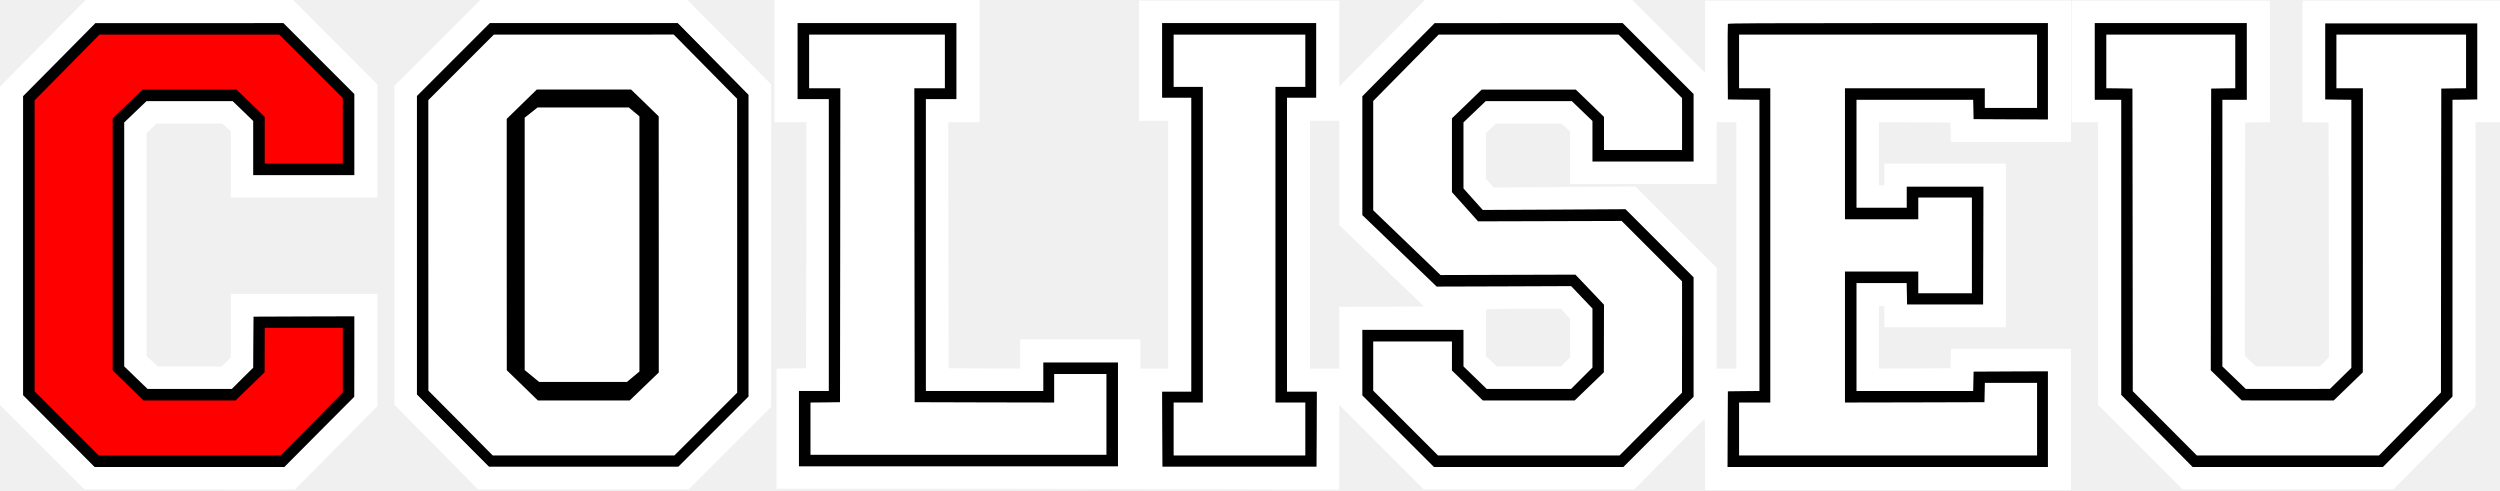
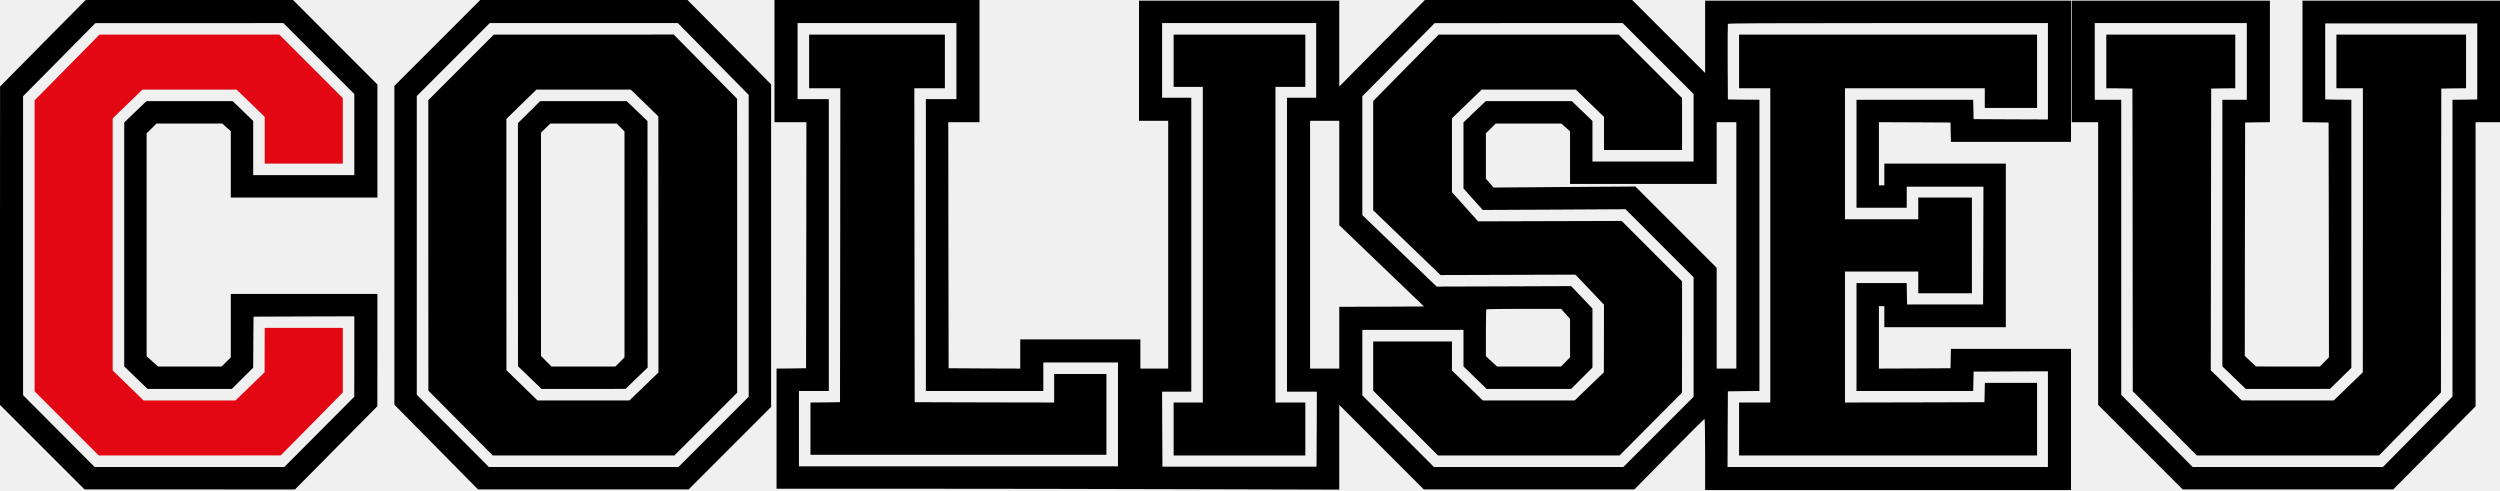
<svg xmlns="http://www.w3.org/2000/svg" id="Camada_2" data-name="Camada 2" viewBox="0 0 3683 722">
  <defs>
    <style>
      .cls-1 {
-         fill: #fff;
-       }
- 
-       .cls-2 {
-         fill: red;
+         fill: #e30613;
      }
    </style>
  </defs>
  <g id="Camada_1-2" data-name="Camada 1">
    <g>
-       <path d="M1050.8,86.4l-52.2-52.9h-277.1l-53.8,53.8-53.7,53.7v440l53.1,53.2,53.1,53.3h279.3l51.8-51.8,51.7-51.7V139.3l-52.2-52.9ZM937.75,556.7l-16.3,15.7-61.8.1h-61.9l-17.4-16.8-17.3-16.7-.1-179.1v-179l16.4-16.2,16.3-16.2h127.5l15.4,14.7,15.3,14.8.1,181.5.1,181.5-16.3,15.7Z" />
-       <path class="cls-1" d="M2781.5,1h-269.5v106.5l-53.8-53.8L2404.5,0h-305.3l-63.1,63.7-63.1,63.8V1h-295v177h43v365h-41v-43h-177v43l-52.7-.2-52.8-.3-.3-181.3-.2-181.2h46V0h-302v180h47l-.2,181.2-.3,181.3-21.7.3-21.8.2v177h193.3c106.2,0,292.8.3,414.5.7l221.2.6v-124.8l62.3,62.3,62.2,62.2h310.3l51.2-52c28.2-28.6,51.7-52,52.1-52,.5,0,.9,23.6.9,52.5v52.5h539v-208h-176.9l-.3,14.2-.3,14.3-52.7.3-52.8.2v-92h8v31h179v-241h-179v32h-8v-93l52.8.2,52.7.3.3,14.2.3,14.3h176.9V1h-269.5ZM2035.4,451.8l-62.4.2v91h-43V178h43v153.7l62.4,59.9,62.5,59.9-62.5.3ZM2313,498.1v28.3l-6.7,6.8-6.7,6.8h-94.1l-8.2-7.6-8.3-7.6v-34.2c0-18.9.3-34.6.7-34.9.3-.4,25.3-.7,55.3-.7h54.8l6.6,7.4,6.6,7.4v28.3ZM2558,361.5v181.5h-29v-148.5l-59.9-59.9-59.8-59.8-104.5.7-104.4.8-5.7-6.5-5.7-6.5v-66.9l7.3-7.2,7.2-7.2h96.6l6.5,5.7,6.4,5.8v77.5h216v-91h29v181.5Z" />
-       <path class="cls-1" d="M1074.4,62.1L1012.8,0h-305.3l-63.3,63.3-63.2,63.2v469.7l61.6,62.4,61.6,62.4h310.3l60.8-60.8,60.7-60.7V124.3l-61.6-62.2ZM1103,362.1v222.4l-51.7,51.7-51.8,51.8h-279.3l-53.1-53.3-53.1-53.2V141.5l53.7-53.7,53.8-53.8h277.1l52.2,52.9,52.2,52.9v222.3Z" />
-       <polygon class="cls-1" points="63.1 63.7 .1 127.5 0 362 0 596.5 62.3 658.8 124.5 721 279.5 721 434.5 721.1 495.2 659.8 555.9 598.5 556 515.7 556 433 448 433 340 433 340 479.8 340 526.6 333.2 533.3 326.4 540 279.6 540 232.8 540 224.4 532.4 216 524.8 216 360.6 216 196.4 223.3 189.2 230.5 182 278.9 182 327.3 182 333.6 187.6 340 193.2 340 242.1 340 291 448 291 556 291 556 207.7 556 124.5 493.8 62.2 431.7 0 278.9 0 126.2 0 63.1 63.7" />
-       <polygon points="469.8 86.3 522 138.5 522 198.3 522 258 447.5 258 373 258 373 218.1 373 178.2 357.9 163.6 342.8 149 279.3 149 215.8 149 199.4 164.7 183 180.4 183 360.1 183 539.8 200.2 556.4 217.4 573 279.5 573 341.5 573 357.2 557.3 373 541.7 373.2 504.1 373.5 466.5 447.8 466.2 522 466 522 525.2 521.9 584.5 470.4 636.2 418.9 688 279.1 688 139.4 688 86.7 635.1 34 582.2 34 362 34 141.7 87.3 87.9 140.5 34.1 279 34.1 417.5 34 469.8 86.3" />
-       <path class="cls-2" d="M98.8,99.4l-47.8,48.4v428.7l47.3,47.3,47.2,47.2h134l134-.1,45.8-46.3,45.7-46.4v-95.2h-115l-.1,32.7-.1,32.8-21.4,20.7-21.5,20.8h-135.4l-22.7-22.1-22.8-22.1V174.4l21.9-21.2,21.9-21.2h138.7l20.8,20.1,20.7,20.1v68.8h115v-96.5l-46.8-46.8-46.7-46.7H146.5l-47.7,48.4Z" />
-       <polygon class="cls-1" points="992.5 50.9 860 51 727.5 51 679.2 99.3 631 147.5 631 361.5 631.1 575.5 678.5 623.2 725.9 671 859.7 671 993.5 671 1039.8 624.7 1086 578.5 1086 362 1085.9 145.5 1039.2 98.2 992.5 50.9" />
-       <polygon points="970.5 548.75 949.1 569.35 927.7 589.95 860.1 589.95 792.4 589.95 769.5 567.65 746.6 545.45 746.5 360.25 746.5 175.15 768.6 153.55 790.8 131.95 860.2 131.95 929.7 131.95 950.1 151.65 970.4 171.45 970.5 360.05 970.5 548.75" />
-       <polygon class="cls-1" points="934.17 164.87 926.33 158.32 859.13 158.32 791.92 158.32 782.44 165.89 772.96 173.34 772.96 359.26 772.96 545.17 783.68 553.98 794.26 562.68 858.85 562.68 923.58 562.68 932.79 555 942 547.32 942 359.37 942 171.42 934.17 164.87" />
-       <polygon points="1409 90 1409 146 1386.5 146 1364 146 1364 361 1364 576 1450.5 576 1537 576 1537 555 1537 534 1592 534 1647 534 1647 610.5 1647 687 1412 687 1177 687 1177 631.5 1177 576 1199 576 1221 576 1221 361 1221 146 1198 146 1175 146 1175 90 1175 34 1292 34 1409 34 1409 90" />
-       <polygon points="1939 89 1939 144 1917.5 144 1896 144 1896 360.5 1896 577 1918 577 1940 577 1939.8 632.2 1939.5 687.5 1826 687.5 1712.5 687.5 1712.2 632.2 1712 577 1733.5 577 1755 577 1755 360.5 1755 144 1733.5 144 1712 144 1712 89 1712 34 1825.5 34 1939 34 1939 89" />
-       <polygon points="2442.8 86.3 2495 138.5 2495 188.3 2495 238 2420.5 238 2346 238 2346 208.1 2346 178.2 2330.8 163.6 2315.6 149 2252.2 149 2188.8 149 2172.4 164.6 2156 180.3 2156 229 2156 277.6 2170.2 293.5 2184.4 309.3 2289.6 308.8 2394.7 308.2 2444.9 358.4 2495 408.5 2495 496.5 2495 584.5 2443.3 636.2 2391.5 688 2252 688 2112.5 688 2059.8 635.3 2007 582.5 2007 534.3 2007 486 2081.5 486 2156 486 2156 512.9 2156 539.8 2173.1 556.4 2190.2 573 2252.3 573 2314.5 573 2330.2 557.3 2346 541.5 2346 498 2346 454.5 2330.3 438 2314.6 421.5 2215.5 421.9 2116.5 422.2 2061.8 369.6 2007 316.9 2007 229.4 2007 141.8 2060.3 87.9 2113.5 34.1 2252 34 2390.5 34 2442.8 86.3" />
-       <path d="M3017,105v71l-54.7-.2-54.8-.3-.3-14.3-.3-14.2h-171.9v159h74v-31h113l-.2,86.7-.3,86.8h-112l-.3-15.8-.3-15.7h-73.9v159h171.9l.3-14.3.3-14.2,54.8-.3,54.7-.2v141h-472l.2-55.8.3-55.7,23.3-.3,23.2-.2V147l-23.2-.2-23.3-.3-.3-55c-.1-30.3,0-55.6.3-56.3.3-.9,48.5-1.2,236-1.2h235.5v71Z" />
-       <path class="cls-1" d="M1192,90.5v39.5h46l-.2,231.2-.3,231.3-21.7.3-21.8.2v77h436v-119h-77v42l-102.7-.2-102.8-.3-.3-231.3-.2-231.2h45V51h-200v39.5Z" />
-       <path class="cls-1" d="M1729,89.5v38.5h43v465h-43v78h194v-78h-44V128h44V51h-194v38.5Z" />
-       <path class="cls-1" d="M2071.2,99.9l-48.2,48.9v161l49.6,47.7,49.6,47.7,99.4-.3,99.3-.3,21.1,22.1,21,22.2-.1,49.8-.1,49.8-21.5,20.7-21.5,20.8h-135.3l-22.7-22.1-22.8-22.1v-42.8h-116v72.5l47.7,47.7,47.8,47.8h267.4l46-46.3,46-46.2.1-82v-82l-44.5-44.5-44.5-44.5-105.7.3-105.8.3-19.2-21.5-19.3-21.5v-108.8l21.9-21.1,21.9-21.2h138.7l20.8,20.1,20.7,20.1v48.8h115v-76.5l-46.8-46.8-46.7-46.7h-265.1l-48.2,48.9Z" />
-       <path class="cls-1" d="M2562,90.5v39.5h46v463h-46v78h439v-107h-76.9l-.3,14.2-.3,14.3-102.7.3-102.8.2v-193h108v32h79v-141h-79v32h-108v-193h206v29h77V51h-439v39.5Z" />
-       <polygon class="cls-1" points="3052 90.5 3052 180 3071.5 180 3091 180 3091 388.3 3091 596.5 3153.3 658.8 3215.5 721 3370.7 721 3525.8 721 3586.4 659.8 3647 598.6 3647 389.3 3647 180 3665 180 3683 180 3683 90.5 3683 1 3537.5 1 3392 1 3392 90.5 3392 180 3411.3 180.2 3430.5 180.5 3430.8 353.5 3431 526.4 3424.3 533.2 3417.6 540 3370.5 540 3323.5 539.9 3315.2 532.1 3307 524.3 3307.2 352.4 3307.5 180.5 3325.8 180.2 3344 180 3344 90.5 3344 1 3198 1 3052 1 3052 90.5" />
-       <polygon points="3310 90.5 3310 147 3292 147 3274 147 3274 343.4 3274 539.8 3291.3 556.4 3308.5 573 3370.5 573 3432.5 572.9 3448.3 557.4 3464 542 3464 344.5 3464 147 3444.8 146.8 3425.5 146.5 3425.5 90.5 3425.5 34.5 3537.5 34.5 3649.5 34.5 3649.5 90.5 3649.5 146.5 3631.3 146.8 3613 147 3613 365.6 3613 584.2 3561.8 636.1 3510.5 688 3370.3 688 3230.2 688 3177.6 634.9 3125 581.7 3125 364.4 3125 147 3105.5 147 3086 147 3086 90.5 3086 34 3198 34 3310 34 3310 90.5" />
-       <path class="cls-1" d="M3103,90.5v39.5l19.3.2,19.2.3.3,222.9.2,222.9,47.2,47.3,47.2,47.4h268.3l45.6-46.4,45.7-46.4.2-223.9.3-223.8,18.3-.3,18.2-.2V51h-191v79h39v209.2l-.1,209.3-21.4,20.7-21.5,20.8h-67.7l-67.8-.1-22.8-22.2-22.8-22.2.3-207.5.3-207.5,17.8-.3,17.7-.2V51h-190v39.5Z" />
+       <path d="M63.1,63.7L.1,127.5l-.1,234.5v234.5l62.3,62.3,62.2,62.2h155l155,.1,60.7-61.3,60.7-61.3.1-82.8v-82.7h-216v93.6l-6.8,6.7-6.8,6.7h-93.6l-8.4-7.6-8.4-7.6V196.4l7.3-7.2,7.2-7.2h96.8l6.3,5.6,6.4,5.6v97.8h216V124.5l-62.2-62.3L431.7,0H126.2l-63.1,63.7ZM469.8,86.3l52.2,52.2v119.5h-149v-79.8l-15.1-14.6-15.1-14.6h-127l-16.4,15.7-16.4,15.7v359.4l17.2,16.6,17.2,16.6h124.1l15.7-15.7,15.8-15.6.2-37.6.3-37.6,74.3-.3,74.2-.2v59.2l-.1,59.3-51.5,51.7-51.5,51.8H139.4l-52.7-52.9-52.7-52.9V141.7l53.3-53.8,53.2-53.8h138.5l138.5-.1,52.3,52.3Z" />
+       <path class="cls-1" d="M98.8,99.4l-47.8,48.4v428.7l47.3,47.3,47.2,47.2h134l134-.1,45.8-46.3,45.7-46.4v-95.2h-115l-.1,32.7-.1,32.8-21.4,20.7-21.5,20.8h-135.4l-22.7-22.1-22.8-22.1V174.4l21.9-21.2,21.9-21.2h138.7l20.8,20.1,20.7,20.1v68.8h115v-96.5l-46.8-46.8-46.7-46.7H146.5l-47.7,48.4Z" />
+       <path d="M644.2,63.3l-63.2,63.2v469.7l61.6,62.4,61.6,62.4h310.3l60.8-60.8,60.7-60.7V124.3l-61.6-62.2L1012.8,0h-305.3l-63.3,63.3ZM1050.8,86.9l52.2,52.9v444.7l-51.7,51.7-51.8,51.8h-279.3l-53.1-53.3-53.1-53.2V141.5l53.7-53.7,53.8-53.8h277.1l52.2,52.9Z" />
+       <path d="M679.2,99.3l-48.2,48.2v214l.1,214,47.4,47.7,47.4,47.8h267.6l46.3-46.3,46.2-46.2v-216.5l-.1-216.5-46.7-47.3-46.7-47.3-132.5.1h-132.5l-48.3,48.3ZM949.6,151.7l20.3,19.8.1,188.6v188.7l-21.4,20.6-21.4,20.6h-135.3l-22.9-22.3-22.9-22.2-.1-185.2v-185.1l22.1-21.6,22.2-21.6h138.9l20.4,19.7Z" />
+       <path d="M779.4,165.2l-16.4,16.2v179l.1,179.1,17.3,16.7,17.4,16.8h61.9l61.8-.1,16.3-15.7,16.3-15.7-.1-181.5-.1-181.5-15.3-14.8-15.4-14.7h-127.5l-16.3,16.2ZM914.3,187.8l5.7,5.8v332.8l-6.7,6.8-6.7,6.8h-94.1l-7.7-7.7-7.8-7.8V195.3l6.9-6.6,6.9-6.7h97.8l5.7,5.8Z" />
+       <path d="M1141,90v90h47l-.2,181.2-.3,181.3-21.7.3-21.8.2v177h193.3c106.2,0,292.8.3,414.5.7l221.2.6v-124.8l62.3,62.3,62.2,62.2h310.3l51.2-52c28.2-28.6,51.7-52,52.1-52,.5,0,.9,23.6.9,52.5v52.5h539v-208h-176.9l-.3,14.2-.3,14.3-52.7.3-52.8.2v-92h8v31h179v-241h-179v32h-8v-93l52.8.2,52.7.3.3,14.2.3,14.3h176.9V1h-539v106.5l-53.8-53.8-53.7-53.7h-305.3l-63.1,63.7-63.1,63.8V1h-295v177h43v365h-41v-43h-177v43l-52.7-.2-52.8-.3-.3-181.3-.2-181.2h46V0h-302v90ZM1409,90v56h-45v430h173v-42h110v153h-470v-111h44V146h-46V34h234v56ZM1939,89v55h-43v433h44l-.2,55.2-.3,55.3h-227l-.3-55.3-.2-55.2h43V144h-43V34h227v55ZM2442.8,86.3l52.2,52.2v99.5h-149v-59.8l-15.2-14.6-15.2-14.6h-126.8l-16.4,15.6-16.4,15.7v97.3l14.2,15.9,14.2,15.8,105.2-.5,105.1-.6,50.2,50.2,50.1,50.1v176l-51.7,51.7-51.8,51.8h-279l-52.7-52.7-52.8-52.8v-96.5h149v53.8l17.1,16.6,17.1,16.6h124.3l15.7-15.7,15.8-15.8v-87l-15.7-16.5-15.7-16.5-99.1.4-99,.3-54.7-52.6-54.8-52.7v-175.1l53.3-53.9,53.2-53.8,138.5-.1h138.5l52.3,52.3ZM3017,105v71l-54.7-.2-54.8-.3-.3-14.3-.3-14.2h-171.9v159h74v-31h113l-.2,86.7-.3,86.8h-112l-.3-15.8-.3-15.7h-73.9v159h171.9l.3-14.3.3-14.2,54.8-.3,54.7-.2v141h-472l.2-55.8.3-55.7,23.3-.3,23.2-.2V147l-23.2-.2-23.3-.3-.3-55c-.1-30.3,0-55.6.3-56.3.3-.9,48.5-1.2,236-1.2h235.5v71ZM1973,254.8v76.9l62.4,59.9,62.5,59.9-62.5.3-62.4.2v91h-43V178h43v76.8ZM2558,361.5v181.5h-29v-148.5l-59.9-59.9-59.8-59.8-104.5.7-104.4.8-5.7-6.5-5.7-6.5v-66.9l7.3-7.2,7.2-7.2h96.6l6.5,5.7,6.4,5.8v77.5h216v-91h29v181.5ZM2306.4,462.4l6.6,7.4v56.6l-6.7,6.8-6.7,6.8h-94.1l-8.2-7.6-8.3-7.6v-34.2c0-18.9.3-34.6.7-34.9.3-.4,25.3-.7,55.3-.7h54.8l6.6,7.4Z" />
+       <path d="M1192,90.5v39.5h46l-.2,231.2-.3,231.3-21.7.3-21.8.2v77h436v-119h-77v42l-102.7-.2-102.8-.3-.3-231.3-.2-231.2h45V51h-200v39.5Z" />
+       <path d="M1729,89.5v38.5h43v465h-43v78h194v-78h-44V128h44V51h-194v38.5Z" />
+       <path d="M2071.2,99.9l-48.2,48.9v161l49.6,47.7,49.6,47.7,99.4-.3,99.3-.3,21.1,22.1,21,22.2-.1,49.8-.1,49.8-21.5,20.7-21.5,20.8h-135.3l-22.7-22.1-22.8-22.1v-42.8h-116v72.5l47.7,47.7,47.8,47.8h267.4l46-46.3,46-46.2.1-82v-82l-44.5-44.5-44.5-44.5-105.7.3-105.8.3-19.2-21.5-19.3-21.5v-108.8l21.9-21.1,21.9-21.2h138.7l20.8,20.1,20.7,20.1v48.8h115v-76.5l-46.8-46.8-46.7-46.7h-265.1l-48.2,48.9Z" />
+       <path d="M2562,90.5v39.5h46v463h-46v78h439v-107h-76.9l-.3,14.2-.3,14.3-102.7.3-102.8.2v-193h108v32h79v-141h-79v32h-108v-193h206v29h77V51h-439v39.5Z" />
+       <path d="M3052,90.5v89.5h39v416.5l62.3,62.3,62.2,62.2h310.3l60.6-61.2,60.6-61.2V180h36V1h-291v179l19.3.2,19.2.3.3,173,.2,172.9-6.7,6.8-6.7,6.8h-47.1l-47-.1-8.3-7.8-8.2-7.8.2-171.9.3-171.9,18.3-.3,18.2-.2V1h-292v89.5ZM3310,90.5v56.5h-36v392.8l17.3,16.6,17.2,16.6h62l62-.1,15.8-15.5,15.7-15.4V147l-19.2-.2-19.3-.3V34.5h224v112l-18.2.3-18.3.2v437.2l-51.2,51.9-51.3,51.9h-280.3l-52.6-53.1-52.6-53.2V147h-39V34h224v56.5Z" />
+       <path d="M3103,90.5v39.5l19.3.2,19.2.3.3,222.9.2,222.9,47.2,47.3,47.2,47.4h268.3l45.6-46.4,45.7-46.4.2-223.9.3-223.8,18.3-.3,18.2-.2V51h-191v79h39v209.2l-.1,209.3-21.4,20.7-21.5,20.8h-67.7l-67.8-.1-22.8-22.2-22.8-22.2.3-207.5.3-207.5,17.8-.3,17.7-.2V51h-190v39.5Z" />
    </g>
  </g>
</svg>
